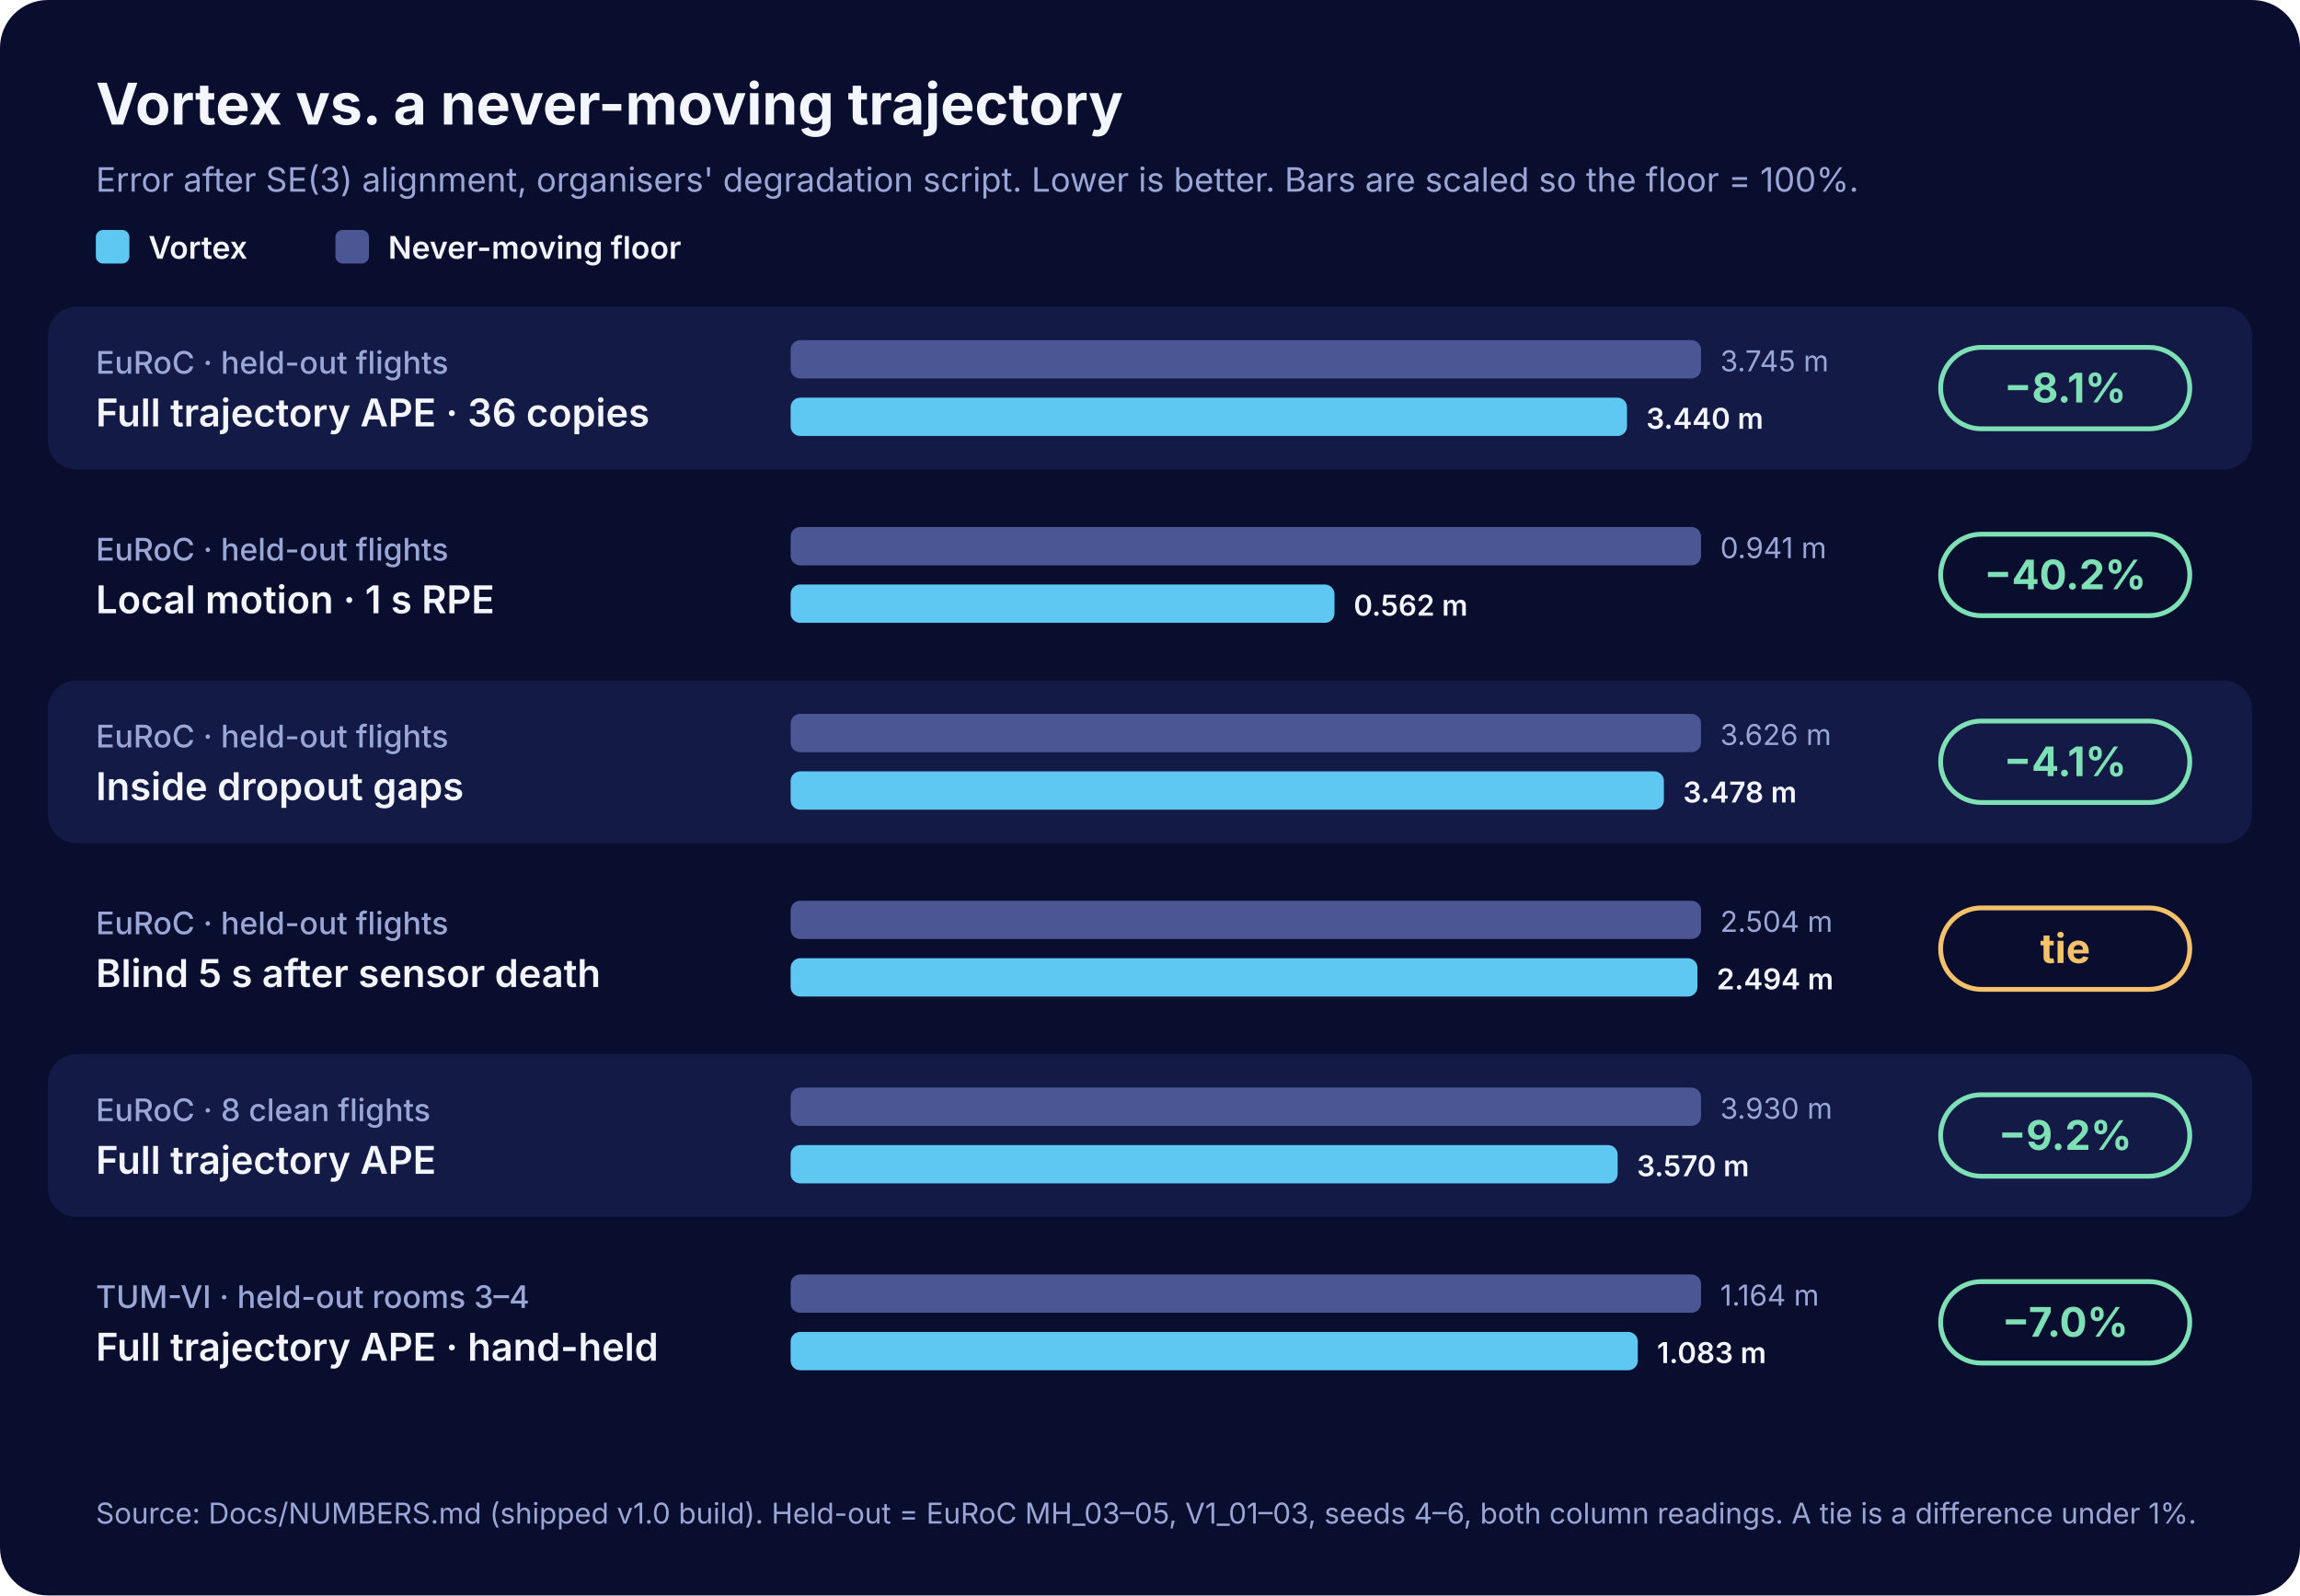
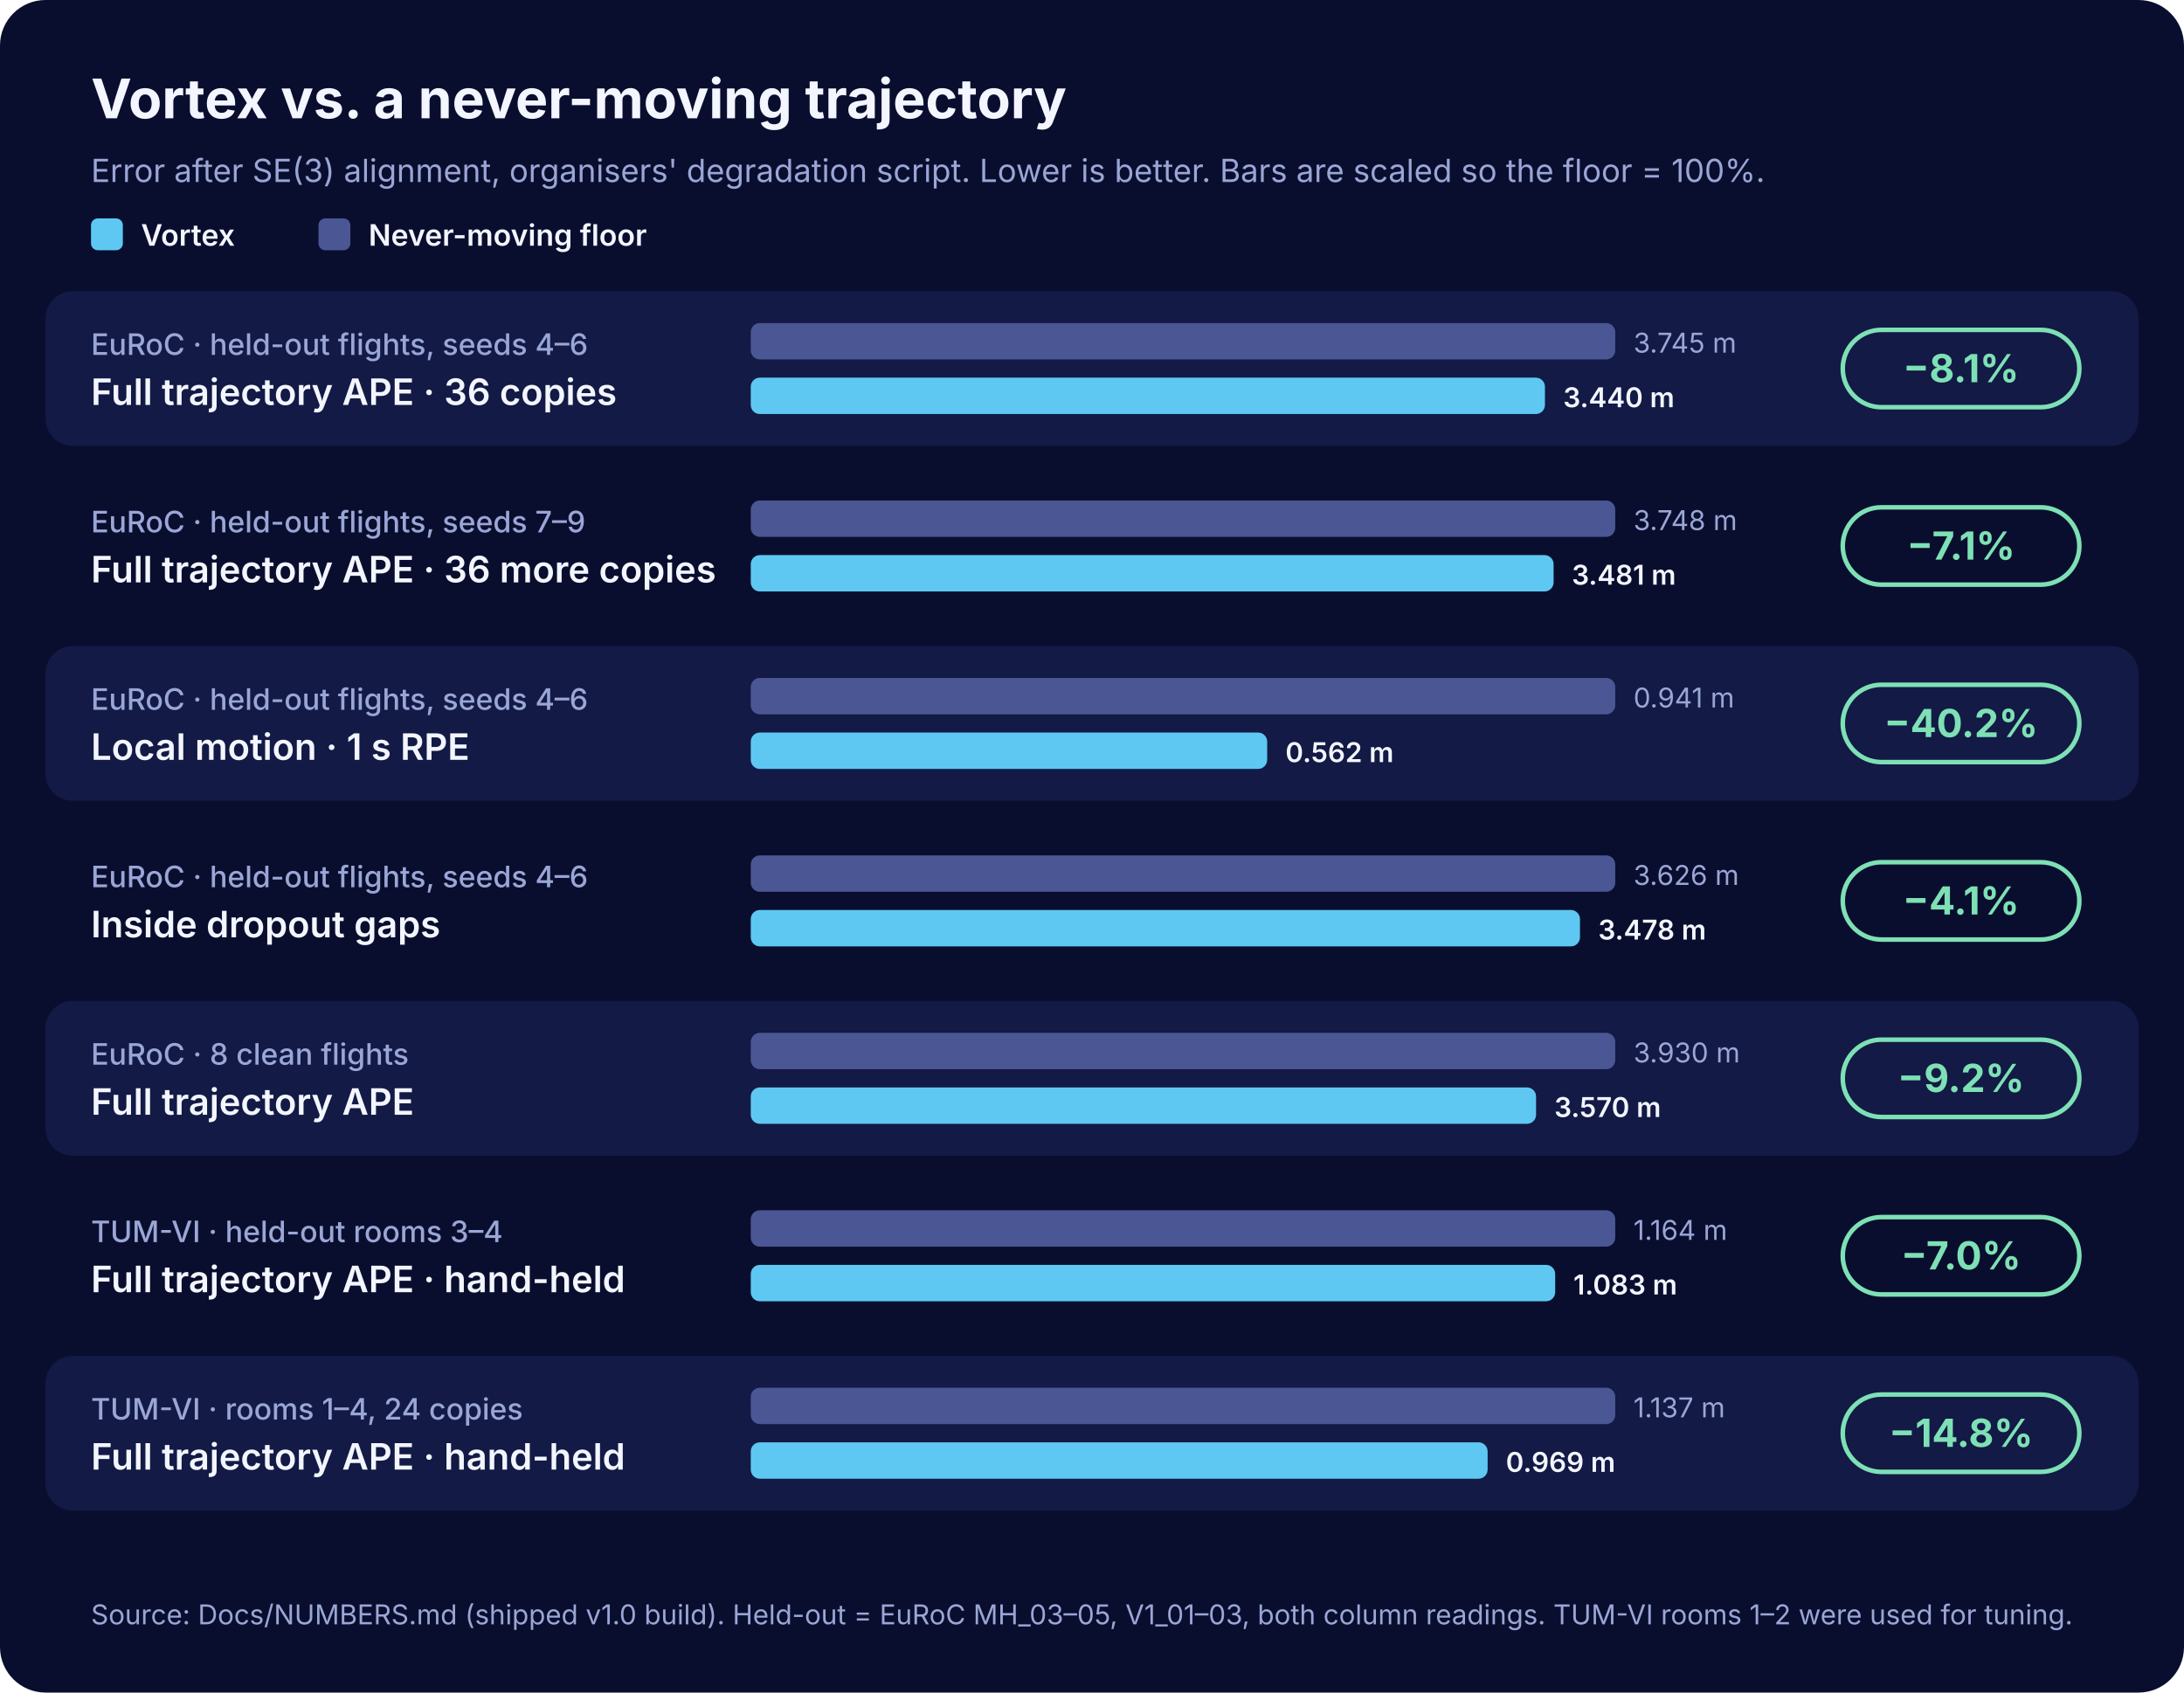
- <svg xmlns="http://www.w3.org/2000/svg" viewBox="0 0 960 666" width="960" height="666" role="img" aria-label="Vortex error versus a never-moving trajectory on held-out and clean data">
-   <rect width="960" height="666" rx="20" fill="#0a0e2e" />
+ <svg xmlns="http://www.w3.org/2000/svg" viewBox="0 0 960 744" width="960" height="744" role="img" aria-label="Vortex error versus a never-moving trajectory on held-out and clean data">
+   <rect width="960" height="744" rx="20" fill="#0a0e2e" />
  <text x="40.0" y="52.0" font-family="Inter, 'Segoe UI', Helvetica, Arial, sans-serif" font-size="24" font-weight="700" fill="#f3f5ff" text-anchor="start">Vortex vs. a never-moving trajectory</text>
  <text x="40.0" y="80.0" font-family="Inter, 'Segoe UI', Helvetica, Arial, sans-serif" font-size="14" font-weight="400" fill="#9aa6d6" text-anchor="start">Error after SE(3) alignment, organisers' degradation script. Lower is better. Bars are scaled so the floor = 100%.</text>
  <rect x="40" y="96" width="14" height="14" rx="3" fill="#5ec8f2" />
  <text x="62.0" y="108.0" font-family="Inter, 'Segoe UI', Helvetica, Arial, sans-serif" font-size="13" font-weight="600" fill="#f3f5ff" text-anchor="start">Vortex</text>
  <rect x="140" y="96" width="14" height="14" rx="3" fill="#4b5694" />
  <text x="162.0" y="108.0" font-family="Inter, 'Segoe UI', Helvetica, Arial, sans-serif" font-size="13" font-weight="600" fill="#f3f5ff" text-anchor="start">Never-moving floor</text>
  <rect x="20" y="128" width="920" height="68" rx="12" fill="#121a45" />
-   <text x="40.0" y="156.0" font-family="Inter, 'Segoe UI', Helvetica, Arial, sans-serif" font-size="13" font-weight="500" fill="#9aa6d6" text-anchor="start">EuRoC · held-out flights</text>
+   <text x="40.0" y="156.0" font-family="Inter, 'Segoe UI', Helvetica, Arial, sans-serif" font-size="13" font-weight="500" fill="#9aa6d6" text-anchor="start">EuRoC · held-out flights, seeds 4–6</text>
  <text x="40.0" y="178.0" font-family="Inter, 'Segoe UI', Helvetica, Arial, sans-serif" font-size="16" font-weight="600" fill="#f3f5ff" text-anchor="start">Full trajectory APE · 36 copies</text>
  <rect x="330" y="142" width="380.0" height="16" rx="4" fill="#4b5694" />
  <text x="718.0" y="155.0" font-family="Inter, 'Segoe UI', Helvetica, Arial, sans-serif" font-size="12" font-weight="400" fill="#9aa6d6" text-anchor="start">3.745 m</text>
  <rect x="330" y="166" width="349.1" height="16" rx="4" fill="#5ec8f2" />
  <text x="687.1" y="179.0" font-family="Inter, 'Segoe UI', Helvetica, Arial, sans-serif" font-size="12" font-weight="600" fill="#f3f5ff" text-anchor="start">3.440 m</text>
  <rect x="810" y="145" width="104" height="34" rx="17" fill="none" stroke="#7ee0b5" stroke-width="2" />
  <text x="862.0" y="168.0" font-family="Inter, 'Segoe UI', Helvetica, Arial, sans-serif" font-size="17" font-weight="700" fill="#7ee0b5" text-anchor="middle">−8.1%</text>
  <rect x="20" y="206" width="920" height="68" rx="12" fill="#0a0e2e" />
-   <text x="40.0" y="234.0" font-family="Inter, 'Segoe UI', Helvetica, Arial, sans-serif" font-size="13" font-weight="500" fill="#9aa6d6" text-anchor="start">EuRoC · held-out flights</text>
-   <text x="40.0" y="256.0" font-family="Inter, 'Segoe UI', Helvetica, Arial, sans-serif" font-size="16" font-weight="600" fill="#f3f5ff" text-anchor="start">Local motion · 1 s RPE</text>
+   <text x="40.0" y="234.0" font-family="Inter, 'Segoe UI', Helvetica, Arial, sans-serif" font-size="13" font-weight="500" fill="#9aa6d6" text-anchor="start">EuRoC · held-out flights, seeds 7–9</text>
+   <text x="40.0" y="256.0" font-family="Inter, 'Segoe UI', Helvetica, Arial, sans-serif" font-size="16" font-weight="600" fill="#f3f5ff" text-anchor="start">Full trajectory APE · 36 more copies</text>
  <rect x="330" y="220" width="380.0" height="16" rx="4" fill="#4b5694" />
-   <text x="718.0" y="233.0" font-family="Inter, 'Segoe UI', Helvetica, Arial, sans-serif" font-size="12" font-weight="400" fill="#9aa6d6" text-anchor="start">0.941 m</text>
-   <rect x="330" y="244" width="227.0" height="16" rx="4" fill="#5ec8f2" />
-   <text x="565.0" y="257.0" font-family="Inter, 'Segoe UI', Helvetica, Arial, sans-serif" font-size="12" font-weight="600" fill="#f3f5ff" text-anchor="start">0.562 m</text>
+   <text x="718.0" y="233.0" font-family="Inter, 'Segoe UI', Helvetica, Arial, sans-serif" font-size="12" font-weight="400" fill="#9aa6d6" text-anchor="start">3.748 m</text>
+   <rect x="330" y="244" width="352.9" height="16" rx="4" fill="#5ec8f2" />
+   <text x="690.9" y="257.0" font-family="Inter, 'Segoe UI', Helvetica, Arial, sans-serif" font-size="12" font-weight="600" fill="#f3f5ff" text-anchor="start">3.481 m</text>
  <rect x="810" y="223" width="104" height="34" rx="17" fill="none" stroke="#7ee0b5" stroke-width="2" />
-   <text x="862.0" y="246.0" font-family="Inter, 'Segoe UI', Helvetica, Arial, sans-serif" font-size="17" font-weight="700" fill="#7ee0b5" text-anchor="middle">−40.2%</text>
+   <text x="862.0" y="246.0" font-family="Inter, 'Segoe UI', Helvetica, Arial, sans-serif" font-size="17" font-weight="700" fill="#7ee0b5" text-anchor="middle">−7.1%</text>
  <rect x="20" y="284" width="920" height="68" rx="12" fill="#121a45" />
-   <text x="40.0" y="312.0" font-family="Inter, 'Segoe UI', Helvetica, Arial, sans-serif" font-size="13" font-weight="500" fill="#9aa6d6" text-anchor="start">EuRoC · held-out flights</text>
-   <text x="40.0" y="334.0" font-family="Inter, 'Segoe UI', Helvetica, Arial, sans-serif" font-size="16" font-weight="600" fill="#f3f5ff" text-anchor="start">Inside dropout gaps</text>
+   <text x="40.0" y="312.0" font-family="Inter, 'Segoe UI', Helvetica, Arial, sans-serif" font-size="13" font-weight="500" fill="#9aa6d6" text-anchor="start">EuRoC · held-out flights, seeds 4–6</text>
+   <text x="40.0" y="334.0" font-family="Inter, 'Segoe UI', Helvetica, Arial, sans-serif" font-size="16" font-weight="600" fill="#f3f5ff" text-anchor="start">Local motion · 1 s RPE</text>
  <rect x="330" y="298" width="380.0" height="16" rx="4" fill="#4b5694" />
-   <text x="718.0" y="311.0" font-family="Inter, 'Segoe UI', Helvetica, Arial, sans-serif" font-size="12" font-weight="400" fill="#9aa6d6" text-anchor="start">3.626 m</text>
-   <rect x="330" y="322" width="364.5" height="16" rx="4" fill="#5ec8f2" />
-   <text x="702.5" y="335.0" font-family="Inter, 'Segoe UI', Helvetica, Arial, sans-serif" font-size="12" font-weight="600" fill="#f3f5ff" text-anchor="start">3.478 m</text>
+   <text x="718.0" y="311.0" font-family="Inter, 'Segoe UI', Helvetica, Arial, sans-serif" font-size="12" font-weight="400" fill="#9aa6d6" text-anchor="start">0.941 m</text>
+   <rect x="330" y="322" width="227.0" height="16" rx="4" fill="#5ec8f2" />
+   <text x="565.0" y="335.0" font-family="Inter, 'Segoe UI', Helvetica, Arial, sans-serif" font-size="12" font-weight="600" fill="#f3f5ff" text-anchor="start">0.562 m</text>
  <rect x="810" y="301" width="104" height="34" rx="17" fill="none" stroke="#7ee0b5" stroke-width="2" />
-   <text x="862.0" y="324.0" font-family="Inter, 'Segoe UI', Helvetica, Arial, sans-serif" font-size="17" font-weight="700" fill="#7ee0b5" text-anchor="middle">−4.1%</text>
+   <text x="862.0" y="324.0" font-family="Inter, 'Segoe UI', Helvetica, Arial, sans-serif" font-size="17" font-weight="700" fill="#7ee0b5" text-anchor="middle">−40.2%</text>
  <rect x="20" y="362" width="920" height="68" rx="12" fill="#0a0e2e" />
-   <text x="40.0" y="390.0" font-family="Inter, 'Segoe UI', Helvetica, Arial, sans-serif" font-size="13" font-weight="500" fill="#9aa6d6" text-anchor="start">EuRoC · held-out flights</text>
-   <text x="40.0" y="412.0" font-family="Inter, 'Segoe UI', Helvetica, Arial, sans-serif" font-size="16" font-weight="600" fill="#f3f5ff" text-anchor="start">Blind 5 s after sensor death</text>
+   <text x="40.0" y="390.0" font-family="Inter, 'Segoe UI', Helvetica, Arial, sans-serif" font-size="13" font-weight="500" fill="#9aa6d6" text-anchor="start">EuRoC · held-out flights, seeds 4–6</text>
+   <text x="40.0" y="412.0" font-family="Inter, 'Segoe UI', Helvetica, Arial, sans-serif" font-size="16" font-weight="600" fill="#f3f5ff" text-anchor="start">Inside dropout gaps</text>
  <rect x="330" y="376" width="380.0" height="16" rx="4" fill="#4b5694" />
-   <text x="718.0" y="389.0" font-family="Inter, 'Segoe UI', Helvetica, Arial, sans-serif" font-size="12" font-weight="400" fill="#9aa6d6" text-anchor="start">2.504 m</text>
-   <rect x="330" y="400" width="378.5" height="16" rx="4" fill="#5ec8f2" />
-   <text x="716.5" y="413.0" font-family="Inter, 'Segoe UI', Helvetica, Arial, sans-serif" font-size="12" font-weight="600" fill="#f3f5ff" text-anchor="start">2.494 m</text>
-   <rect x="810" y="379" width="104" height="34" rx="17" fill="none" stroke="#f5c26b" stroke-width="2" />
-   <text x="862.0" y="402.0" font-family="Inter, 'Segoe UI', Helvetica, Arial, sans-serif" font-size="17" font-weight="700" fill="#f5c26b" text-anchor="middle">tie</text>
+   <text x="718.0" y="389.0" font-family="Inter, 'Segoe UI', Helvetica, Arial, sans-serif" font-size="12" font-weight="400" fill="#9aa6d6" text-anchor="start">3.626 m</text>
+   <rect x="330" y="400" width="364.5" height="16" rx="4" fill="#5ec8f2" />
+   <text x="702.5" y="413.0" font-family="Inter, 'Segoe UI', Helvetica, Arial, sans-serif" font-size="12" font-weight="600" fill="#f3f5ff" text-anchor="start">3.478 m</text>
+   <rect x="810" y="379" width="104" height="34" rx="17" fill="none" stroke="#7ee0b5" stroke-width="2" />
+   <text x="862.0" y="402.0" font-family="Inter, 'Segoe UI', Helvetica, Arial, sans-serif" font-size="17" font-weight="700" fill="#7ee0b5" text-anchor="middle">−4.1%</text>
  <rect x="20" y="440" width="920" height="68" rx="12" fill="#121a45" />
  <text x="40.0" y="468.0" font-family="Inter, 'Segoe UI', Helvetica, Arial, sans-serif" font-size="13" font-weight="500" fill="#9aa6d6" text-anchor="start">EuRoC · 8 clean flights</text>
  <text x="40.0" y="490.0" font-family="Inter, 'Segoe UI', Helvetica, Arial, sans-serif" font-size="16" font-weight="600" fill="#f3f5ff" text-anchor="start">Full trajectory APE</text>
  <rect x="330" y="454" width="380.0" height="16" rx="4" fill="#4b5694" />
  <text x="718.0" y="467.0" font-family="Inter, 'Segoe UI', Helvetica, Arial, sans-serif" font-size="12" font-weight="400" fill="#9aa6d6" text-anchor="start">3.930 m</text>
  <rect x="330" y="478" width="345.2" height="16" rx="4" fill="#5ec8f2" />
  <text x="683.2" y="491.0" font-family="Inter, 'Segoe UI', Helvetica, Arial, sans-serif" font-size="12" font-weight="600" fill="#f3f5ff" text-anchor="start">3.570 m</text>
  <rect x="810" y="457" width="104" height="34" rx="17" fill="none" stroke="#7ee0b5" stroke-width="2" />
  <text x="862.0" y="480.0" font-family="Inter, 'Segoe UI', Helvetica, Arial, sans-serif" font-size="17" font-weight="700" fill="#7ee0b5" text-anchor="middle">−9.2%</text>
  <rect x="20" y="518" width="920" height="68" rx="12" fill="#0a0e2e" />
  <text x="40.0" y="546.0" font-family="Inter, 'Segoe UI', Helvetica, Arial, sans-serif" font-size="13" font-weight="500" fill="#9aa6d6" text-anchor="start">TUM-VI · held-out rooms 3–4</text>
  <text x="40.0" y="568.0" font-family="Inter, 'Segoe UI', Helvetica, Arial, sans-serif" font-size="16" font-weight="600" fill="#f3f5ff" text-anchor="start">Full trajectory APE · hand-held</text>
  <rect x="330" y="532" width="380.0" height="16" rx="4" fill="#4b5694" />
  <text x="718.0" y="545.0" font-family="Inter, 'Segoe UI', Helvetica, Arial, sans-serif" font-size="12" font-weight="400" fill="#9aa6d6" text-anchor="start">1.164 m</text>
  <rect x="330" y="556" width="353.6" height="16" rx="4" fill="#5ec8f2" />
  <text x="691.6" y="569.0" font-family="Inter, 'Segoe UI', Helvetica, Arial, sans-serif" font-size="12" font-weight="600" fill="#f3f5ff" text-anchor="start">1.083 m</text>
  <rect x="810" y="535" width="104" height="34" rx="17" fill="none" stroke="#7ee0b5" stroke-width="2" />
  <text x="862.0" y="558.0" font-family="Inter, 'Segoe UI', Helvetica, Arial, sans-serif" font-size="17" font-weight="700" fill="#7ee0b5" text-anchor="middle">−7.0%</text>
-   <text x="40.0" y="636.0" font-family="Inter, 'Segoe UI', Helvetica, Arial, sans-serif" font-size="12" font-weight="400" fill="#9aa6d6" text-anchor="start">Source: Docs/NUMBERS.md (shipped v1.0 build). Held-out = EuRoC MH_03–05, V1_01–03, seeds 4–6, both column readings. A tie is a difference under 1%.</text>
+   <rect x="20" y="596" width="920" height="68" rx="12" fill="#121a45" />
+   <text x="40.0" y="624.0" font-family="Inter, 'Segoe UI', Helvetica, Arial, sans-serif" font-size="13" font-weight="500" fill="#9aa6d6" text-anchor="start">TUM-VI · rooms 1–4, 24 copies</text>
+   <text x="40.0" y="646.0" font-family="Inter, 'Segoe UI', Helvetica, Arial, sans-serif" font-size="16" font-weight="600" fill="#f3f5ff" text-anchor="start">Full trajectory APE · hand-held</text>
+   <rect x="330" y="610" width="380.0" height="16" rx="4" fill="#4b5694" />
+   <text x="718.0" y="623.0" font-family="Inter, 'Segoe UI', Helvetica, Arial, sans-serif" font-size="12" font-weight="400" fill="#9aa6d6" text-anchor="start">1.137 m</text>
+   <rect x="330" y="634" width="323.9" height="16" rx="4" fill="#5ec8f2" />
+   <text x="661.9" y="647.0" font-family="Inter, 'Segoe UI', Helvetica, Arial, sans-serif" font-size="12" font-weight="600" fill="#f3f5ff" text-anchor="start">0.969 m</text>
+   <rect x="810" y="613" width="104" height="34" rx="17" fill="none" stroke="#7ee0b5" stroke-width="2" />
+   <text x="862.0" y="636.0" font-family="Inter, 'Segoe UI', Helvetica, Arial, sans-serif" font-size="17" font-weight="700" fill="#7ee0b5" text-anchor="middle">−14.8%</text>
+   <text x="40.0" y="714.0" font-family="Inter, 'Segoe UI', Helvetica, Arial, sans-serif" font-size="12" font-weight="400" fill="#9aa6d6" text-anchor="start">Source: Docs/NUMBERS.md (shipped v1.0 build). Held-out = EuRoC MH_03–05, V1_01–03, both column readings. TUM-VI rooms 1–2 were used for tuning.</text>
</svg>
